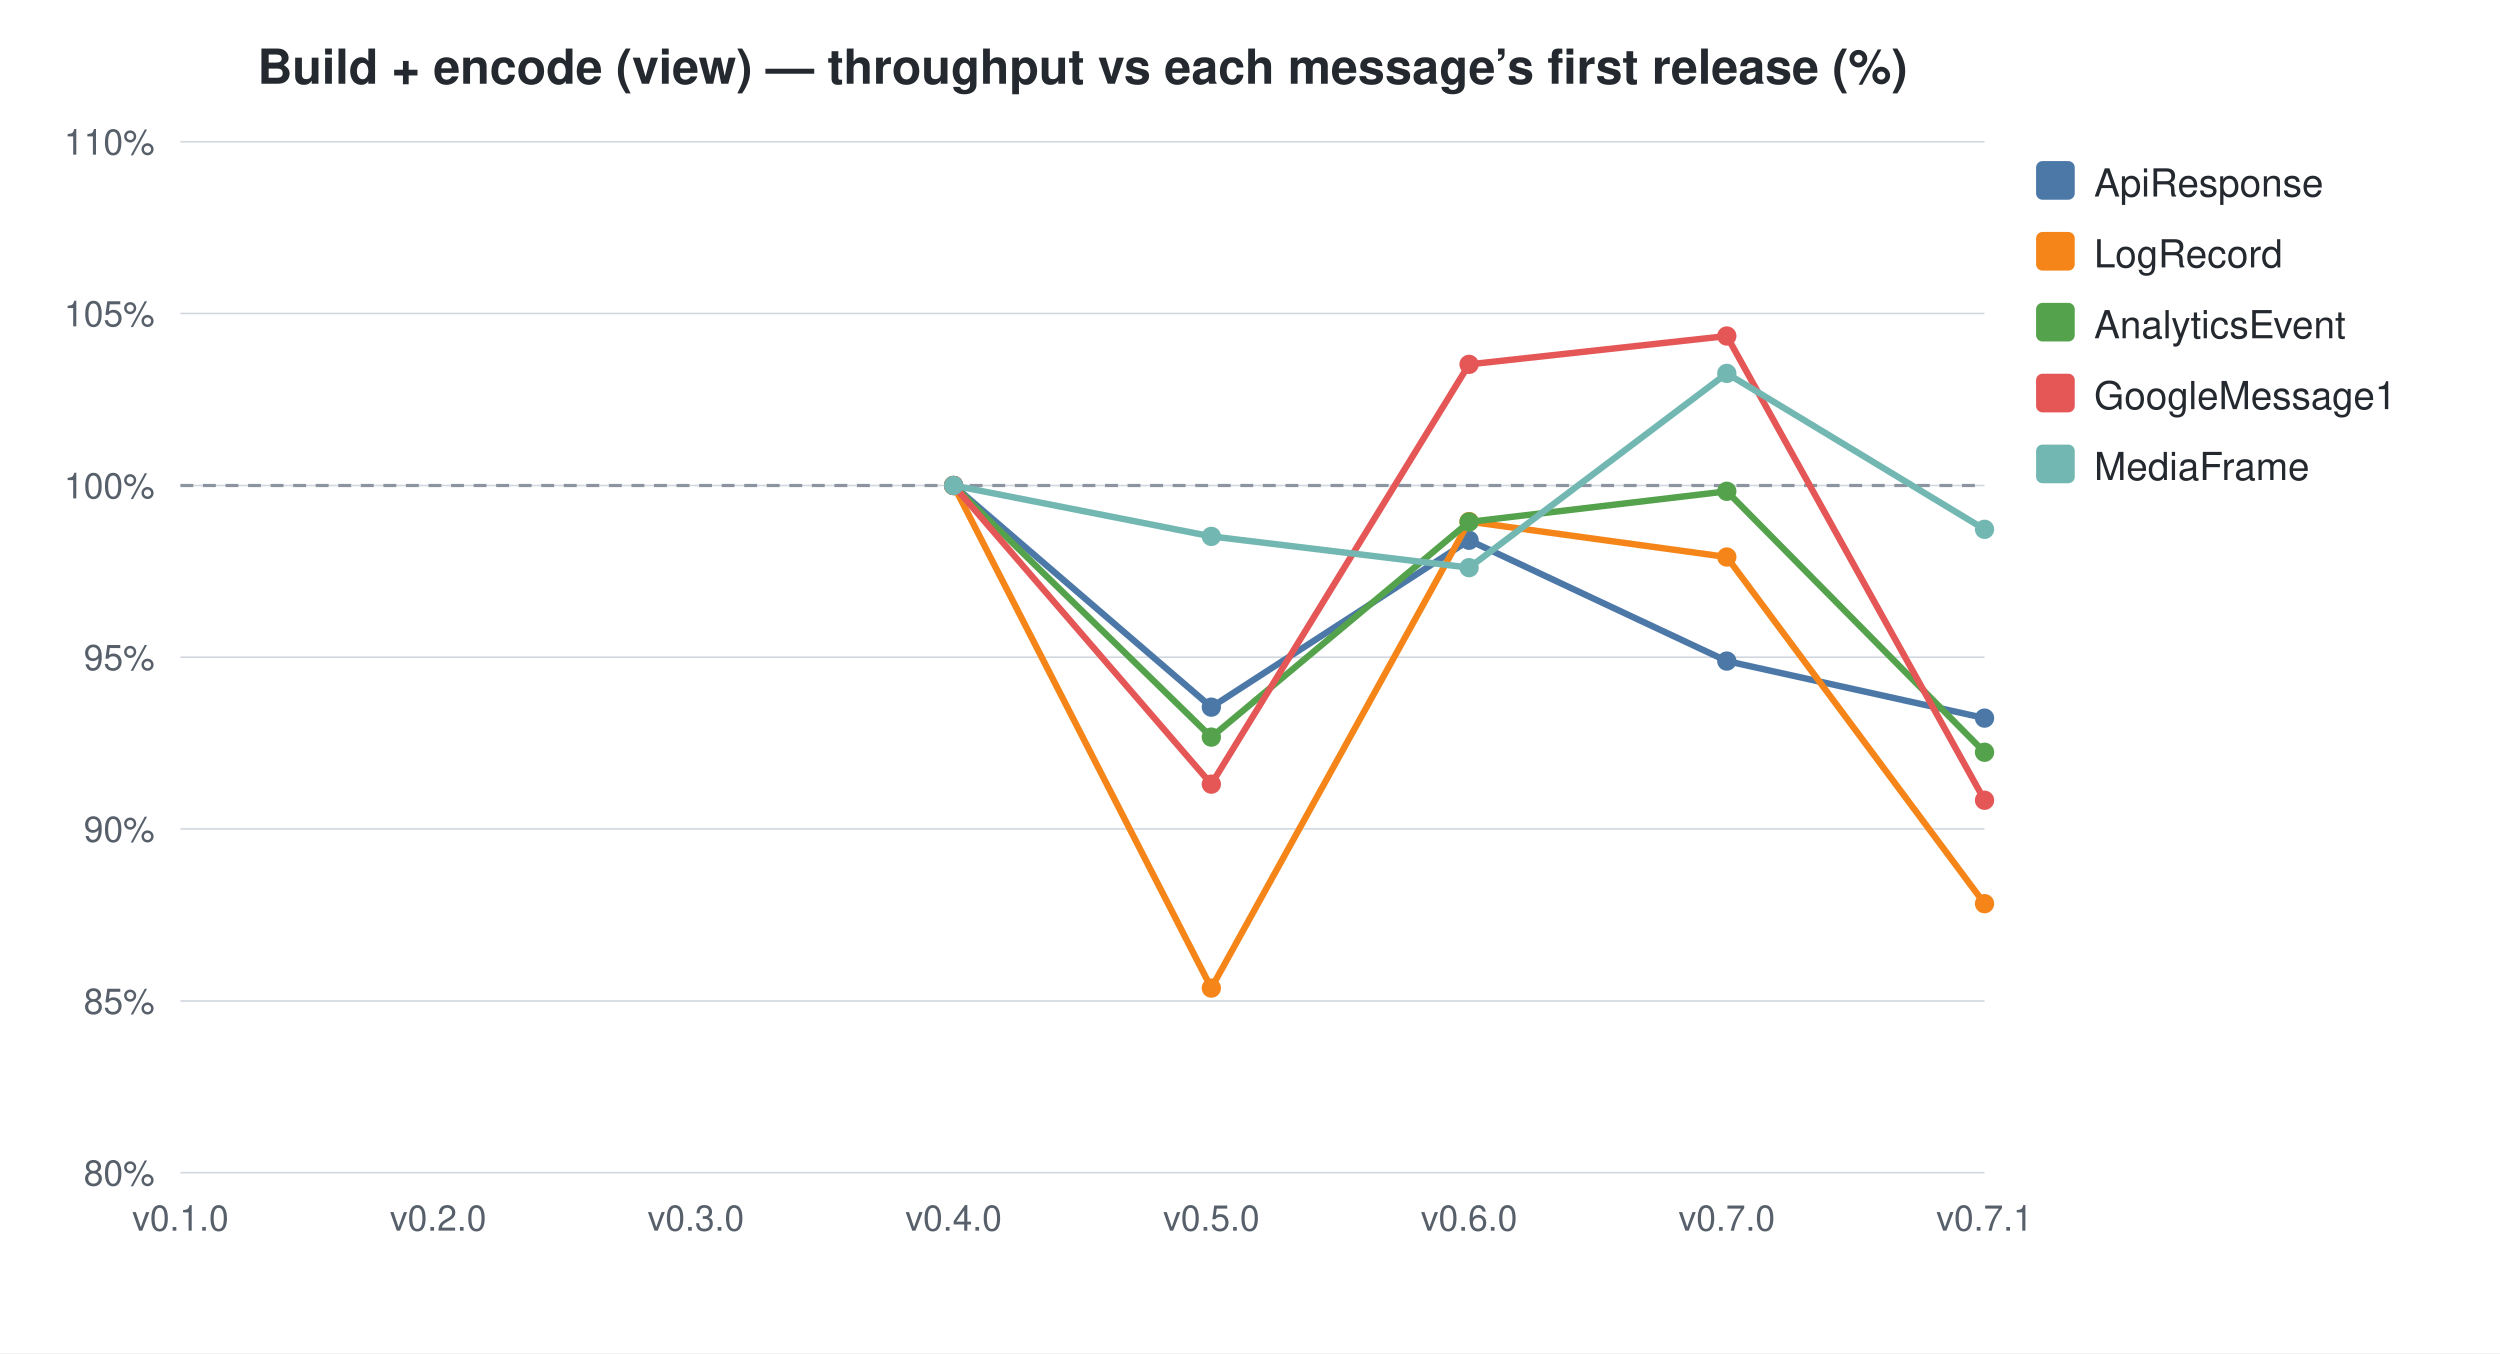
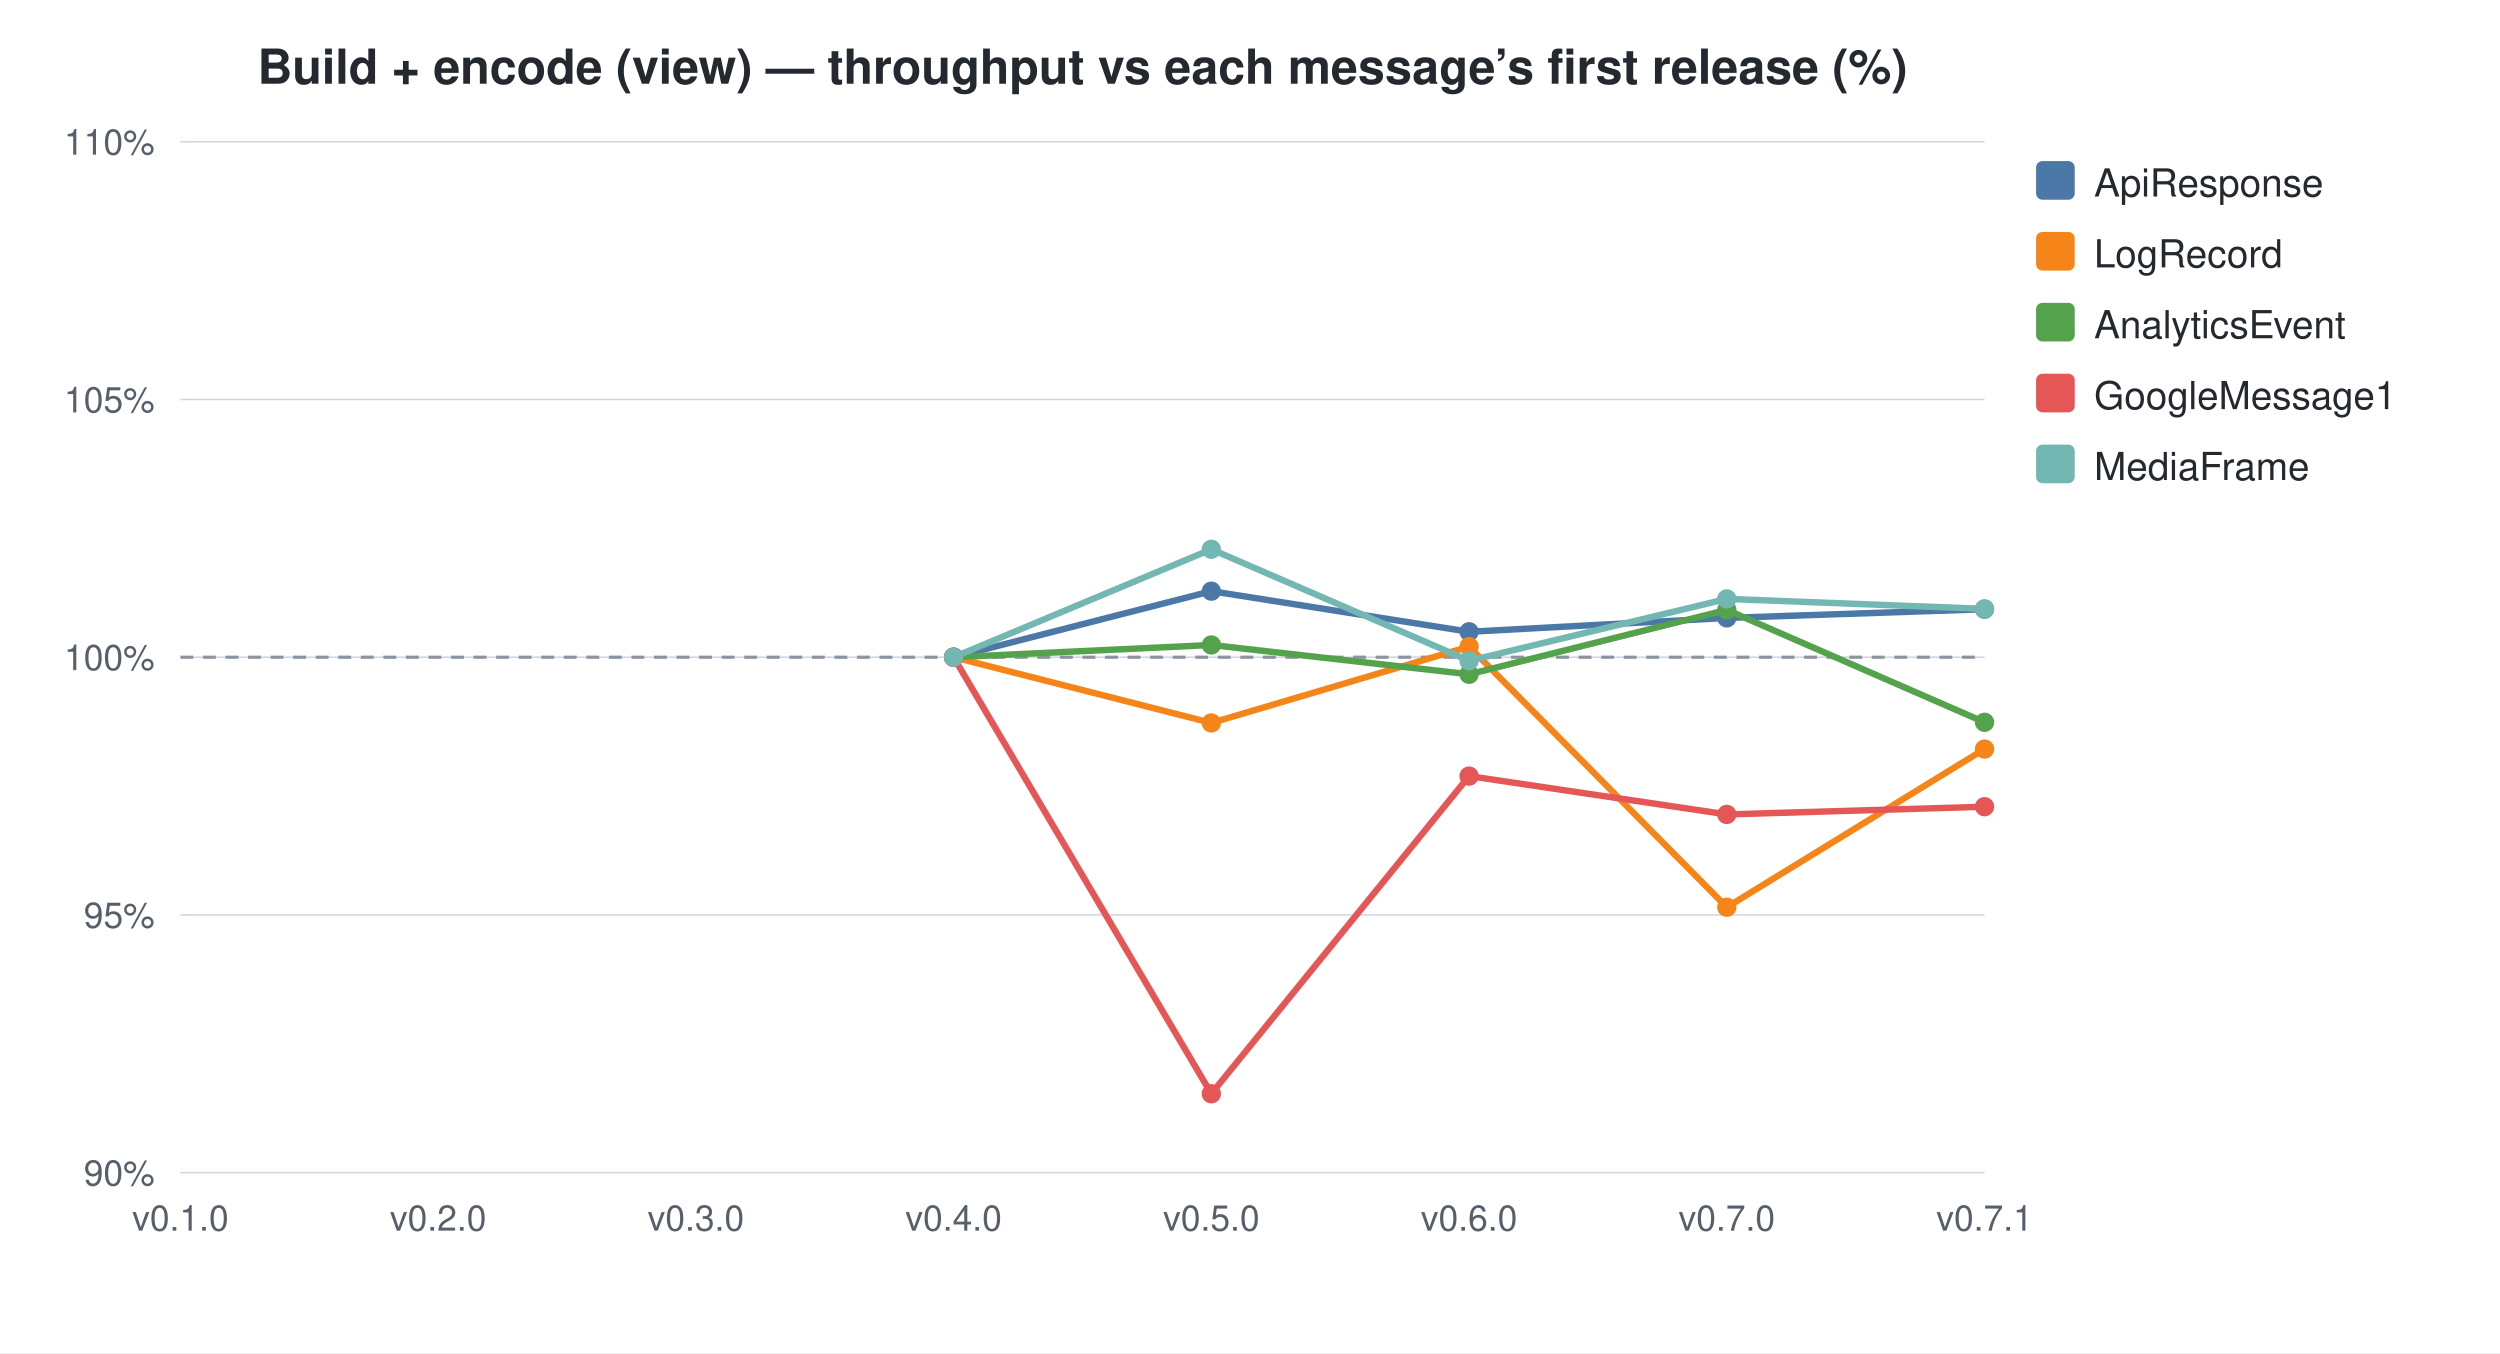
<svg xmlns="http://www.w3.org/2000/svg" width="776" height="420" viewBox="0 0 776 420">
  <style>
    text { font-family: -apple-system, BlinkMacSystemFont, "Segoe UI", Helvetica, Arial, sans-serif; }
    .title { font-size: 15px; font-weight: 600; fill: #24292f; }
    .axis-label { font-size: 11px; fill: #57606a; }
    .legend-text { font-size: 12px; fill: #24292f; }
    .grid { stroke: #d0d7de; stroke-width: 0.5; }
    .baseline { stroke: #8c959f; stroke-width: 1; stroke-dasharray: 4 3; }
  </style>
  <rect width="100%" height="100%" fill="white" />
  <text x="336.0" y="26" text-anchor="middle" class="title">Build + encode (view) — throughput vs each message’s first release (%)</text>
  <line x1="56" y1="364.0" x2="616" y2="364.0" class="grid" />
-   <text x="48" y="368.0" text-anchor="end" class="axis-label">80%</text>
-   <line x1="56" y1="310.7" x2="616" y2="310.7" class="grid" />
-   <text x="48" y="314.7" text-anchor="end" class="axis-label">85%</text>
-   <line x1="56" y1="257.3" x2="616" y2="257.3" class="grid" />
-   <text x="48" y="261.3" text-anchor="end" class="axis-label">90%</text>
+   <text x="48" y="368.0" text-anchor="end" class="axis-label">90%</text>
+   <line x1="56" y1="284.0" x2="616" y2="284.0" class="grid" />
+   <text x="48" y="288.0" text-anchor="end" class="axis-label">95%</text>
  <line x1="56" y1="204.0" x2="616" y2="204.0" class="grid" />
-   <text x="48" y="208.0" text-anchor="end" class="axis-label">95%</text>
-   <line x1="56" y1="150.7" x2="616" y2="150.7" class="grid" />
-   <text x="48" y="154.7" text-anchor="end" class="axis-label">100%</text>
-   <line x1="56" y1="97.3" x2="616" y2="97.3" class="grid" />
-   <text x="48" y="101.3" text-anchor="end" class="axis-label">105%</text>
+   <text x="48" y="208.0" text-anchor="end" class="axis-label">100%</text>
+   <line x1="56" y1="124.0" x2="616" y2="124.0" class="grid" />
+   <text x="48" y="128.0" text-anchor="end" class="axis-label">105%</text>
  <line x1="56" y1="44.0" x2="616" y2="44.0" class="grid" />
  <text x="48" y="48.0" text-anchor="end" class="axis-label">110%</text>
-   <line x1="56" y1="150.7" x2="616" y2="150.7" class="baseline" />
+   <line x1="56" y1="204.0" x2="616" y2="204.0" class="baseline" />
  <text x="56.0" y="382" text-anchor="middle" class="axis-label">v0.1.0</text>
  <text x="136.0" y="382" text-anchor="middle" class="axis-label">v0.2.0</text>
  <text x="216.0" y="382" text-anchor="middle" class="axis-label">v0.3.0</text>
  <text x="296.0" y="382" text-anchor="middle" class="axis-label">v0.4.0</text>
  <text x="376.0" y="382" text-anchor="middle" class="axis-label">v0.5.0</text>
  <text x="456.0" y="382" text-anchor="middle" class="axis-label">v0.6.0</text>
  <text x="536.0" y="382" text-anchor="middle" class="axis-label">v0.7.0</text>
  <text x="616.0" y="382" text-anchor="middle" class="axis-label">v0.7.1</text>
-   <path d="M296.0,150.7 L376.0,219.5 L456.0,167.7 L536.0,205.2 L616.0,222.9" fill="none" stroke="#4C78A8" stroke-width="2" />
-   <circle cx="296.0" cy="150.7" r="3" fill="#4C78A8" />
-   <circle cx="376.0" cy="219.5" r="3" fill="#4C78A8" />
-   <circle cx="456.0" cy="167.7" r="3" fill="#4C78A8" />
-   <circle cx="536.0" cy="205.2" r="3" fill="#4C78A8" />
-   <circle cx="616.0" cy="222.9" r="3" fill="#4C78A8" />
-   <path d="M296.0,150.7 L376.0,306.7 L456.0,161.9 L536.0,172.9 L616.0,280.5" fill="none" stroke="#F58518" stroke-width="2" />
-   <circle cx="296.0" cy="150.7" r="3" fill="#F58518" />
-   <circle cx="376.0" cy="306.7" r="3" fill="#F58518" />
-   <circle cx="456.0" cy="161.9" r="3" fill="#F58518" />
-   <circle cx="536.0" cy="172.9" r="3" fill="#F58518" />
-   <circle cx="616.0" cy="280.5" r="3" fill="#F58518" />
-   <path d="M296.0,150.7 L376.0,228.8 L456.0,162.0 L536.0,152.5 L616.0,233.5" fill="none" stroke="#54A24B" stroke-width="2" />
-   <circle cx="296.0" cy="150.7" r="3" fill="#54A24B" />
-   <circle cx="376.0" cy="228.8" r="3" fill="#54A24B" />
-   <circle cx="456.0" cy="162.0" r="3" fill="#54A24B" />
-   <circle cx="536.0" cy="152.5" r="3" fill="#54A24B" />
-   <circle cx="616.0" cy="233.5" r="3" fill="#54A24B" />
-   <path d="M296.0,150.7 L376.0,243.4 L456.0,113.1 L536.0,104.3 L616.0,248.4" fill="none" stroke="#E45756" stroke-width="2" />
-   <circle cx="296.0" cy="150.7" r="3" fill="#E45756" />
-   <circle cx="376.0" cy="243.4" r="3" fill="#E45756" />
-   <circle cx="456.0" cy="113.1" r="3" fill="#E45756" />
-   <circle cx="536.0" cy="104.3" r="3" fill="#E45756" />
-   <circle cx="616.0" cy="248.4" r="3" fill="#E45756" />
-   <path d="M296.0,150.7 L376.0,166.5 L456.0,176.2 L536.0,115.9 L616.0,164.3" fill="none" stroke="#72B7B2" stroke-width="2" />
-   <circle cx="296.0" cy="150.7" r="3" fill="#72B7B2" />
-   <circle cx="376.0" cy="166.5" r="3" fill="#72B7B2" />
-   <circle cx="456.0" cy="176.2" r="3" fill="#72B7B2" />
-   <circle cx="536.0" cy="115.9" r="3" fill="#72B7B2" />
-   <circle cx="616.0" cy="164.3" r="3" fill="#72B7B2" />
+   <path d="M296.0,204.0 L376.0,183.5 L456.0,196.1 L536.0,191.8 L616.0,189.1" fill="none" stroke="#4C78A8" stroke-width="2" />
+   <circle cx="296.0" cy="204.0" r="3" fill="#4C78A8" />
+   <circle cx="376.0" cy="183.5" r="3" fill="#4C78A8" />
+   <circle cx="456.0" cy="196.1" r="3" fill="#4C78A8" />
+   <circle cx="536.0" cy="191.8" r="3" fill="#4C78A8" />
+   <circle cx="616.0" cy="189.1" r="3" fill="#4C78A8" />
+   <path d="M296.0,204.0 L376.0,224.4 L456.0,200.7 L536.0,281.6 L616.0,232.5" fill="none" stroke="#F58518" stroke-width="2" />
+   <circle cx="296.0" cy="204.0" r="3" fill="#F58518" />
+   <circle cx="376.0" cy="224.4" r="3" fill="#F58518" />
+   <circle cx="456.0" cy="200.7" r="3" fill="#F58518" />
+   <circle cx="536.0" cy="281.6" r="3" fill="#F58518" />
+   <circle cx="616.0" cy="232.5" r="3" fill="#F58518" />
+   <path d="M296.0,204.0 L376.0,200.2 L456.0,209.3 L536.0,189.3 L616.0,224.2" fill="none" stroke="#54A24B" stroke-width="2" />
+   <circle cx="296.0" cy="204.0" r="3" fill="#54A24B" />
+   <circle cx="376.0" cy="200.2" r="3" fill="#54A24B" />
+   <circle cx="456.0" cy="209.3" r="3" fill="#54A24B" />
+   <circle cx="536.0" cy="189.3" r="3" fill="#54A24B" />
+   <circle cx="616.0" cy="224.2" r="3" fill="#54A24B" />
+   <path d="M296.0,204.0 L376.0,339.5 L456.0,240.9 L536.0,252.8 L616.0,250.4" fill="none" stroke="#E45756" stroke-width="2" />
+   <circle cx="296.0" cy="204.0" r="3" fill="#E45756" />
+   <circle cx="376.0" cy="339.5" r="3" fill="#E45756" />
+   <circle cx="456.0" cy="240.9" r="3" fill="#E45756" />
+   <circle cx="536.0" cy="252.8" r="3" fill="#E45756" />
+   <circle cx="616.0" cy="250.4" r="3" fill="#E45756" />
+   <path d="M296.0,204.0 L376.0,170.5 L456.0,205.1 L536.0,185.9 L616.0,189.0" fill="none" stroke="#72B7B2" stroke-width="2" />
+   <circle cx="296.0" cy="204.0" r="3" fill="#72B7B2" />
+   <circle cx="376.0" cy="170.5" r="3" fill="#72B7B2" />
+   <circle cx="456.0" cy="205.1" r="3" fill="#72B7B2" />
+   <circle cx="536.0" cy="185.9" r="3" fill="#72B7B2" />
+   <circle cx="616.0" cy="189.0" r="3" fill="#72B7B2" />
  <rect x="632" y="50" width="12" height="12" rx="2" fill="#4C78A8" />
  <text x="650" y="61" class="legend-text">ApiResponse</text>
  <rect x="632" y="72" width="12" height="12" rx="2" fill="#F58518" />
  <text x="650" y="83" class="legend-text">LogRecord</text>
  <rect x="632" y="94" width="12" height="12" rx="2" fill="#54A24B" />
  <text x="650" y="105" class="legend-text">AnalyticsEvent</text>
  <rect x="632" y="116" width="12" height="12" rx="2" fill="#E45756" />
  <text x="650" y="127" class="legend-text">GoogleMessage1</text>
  <rect x="632" y="138" width="12" height="12" rx="2" fill="#72B7B2" />
  <text x="650" y="149" class="legend-text">MediaFrame</text>
</svg>
